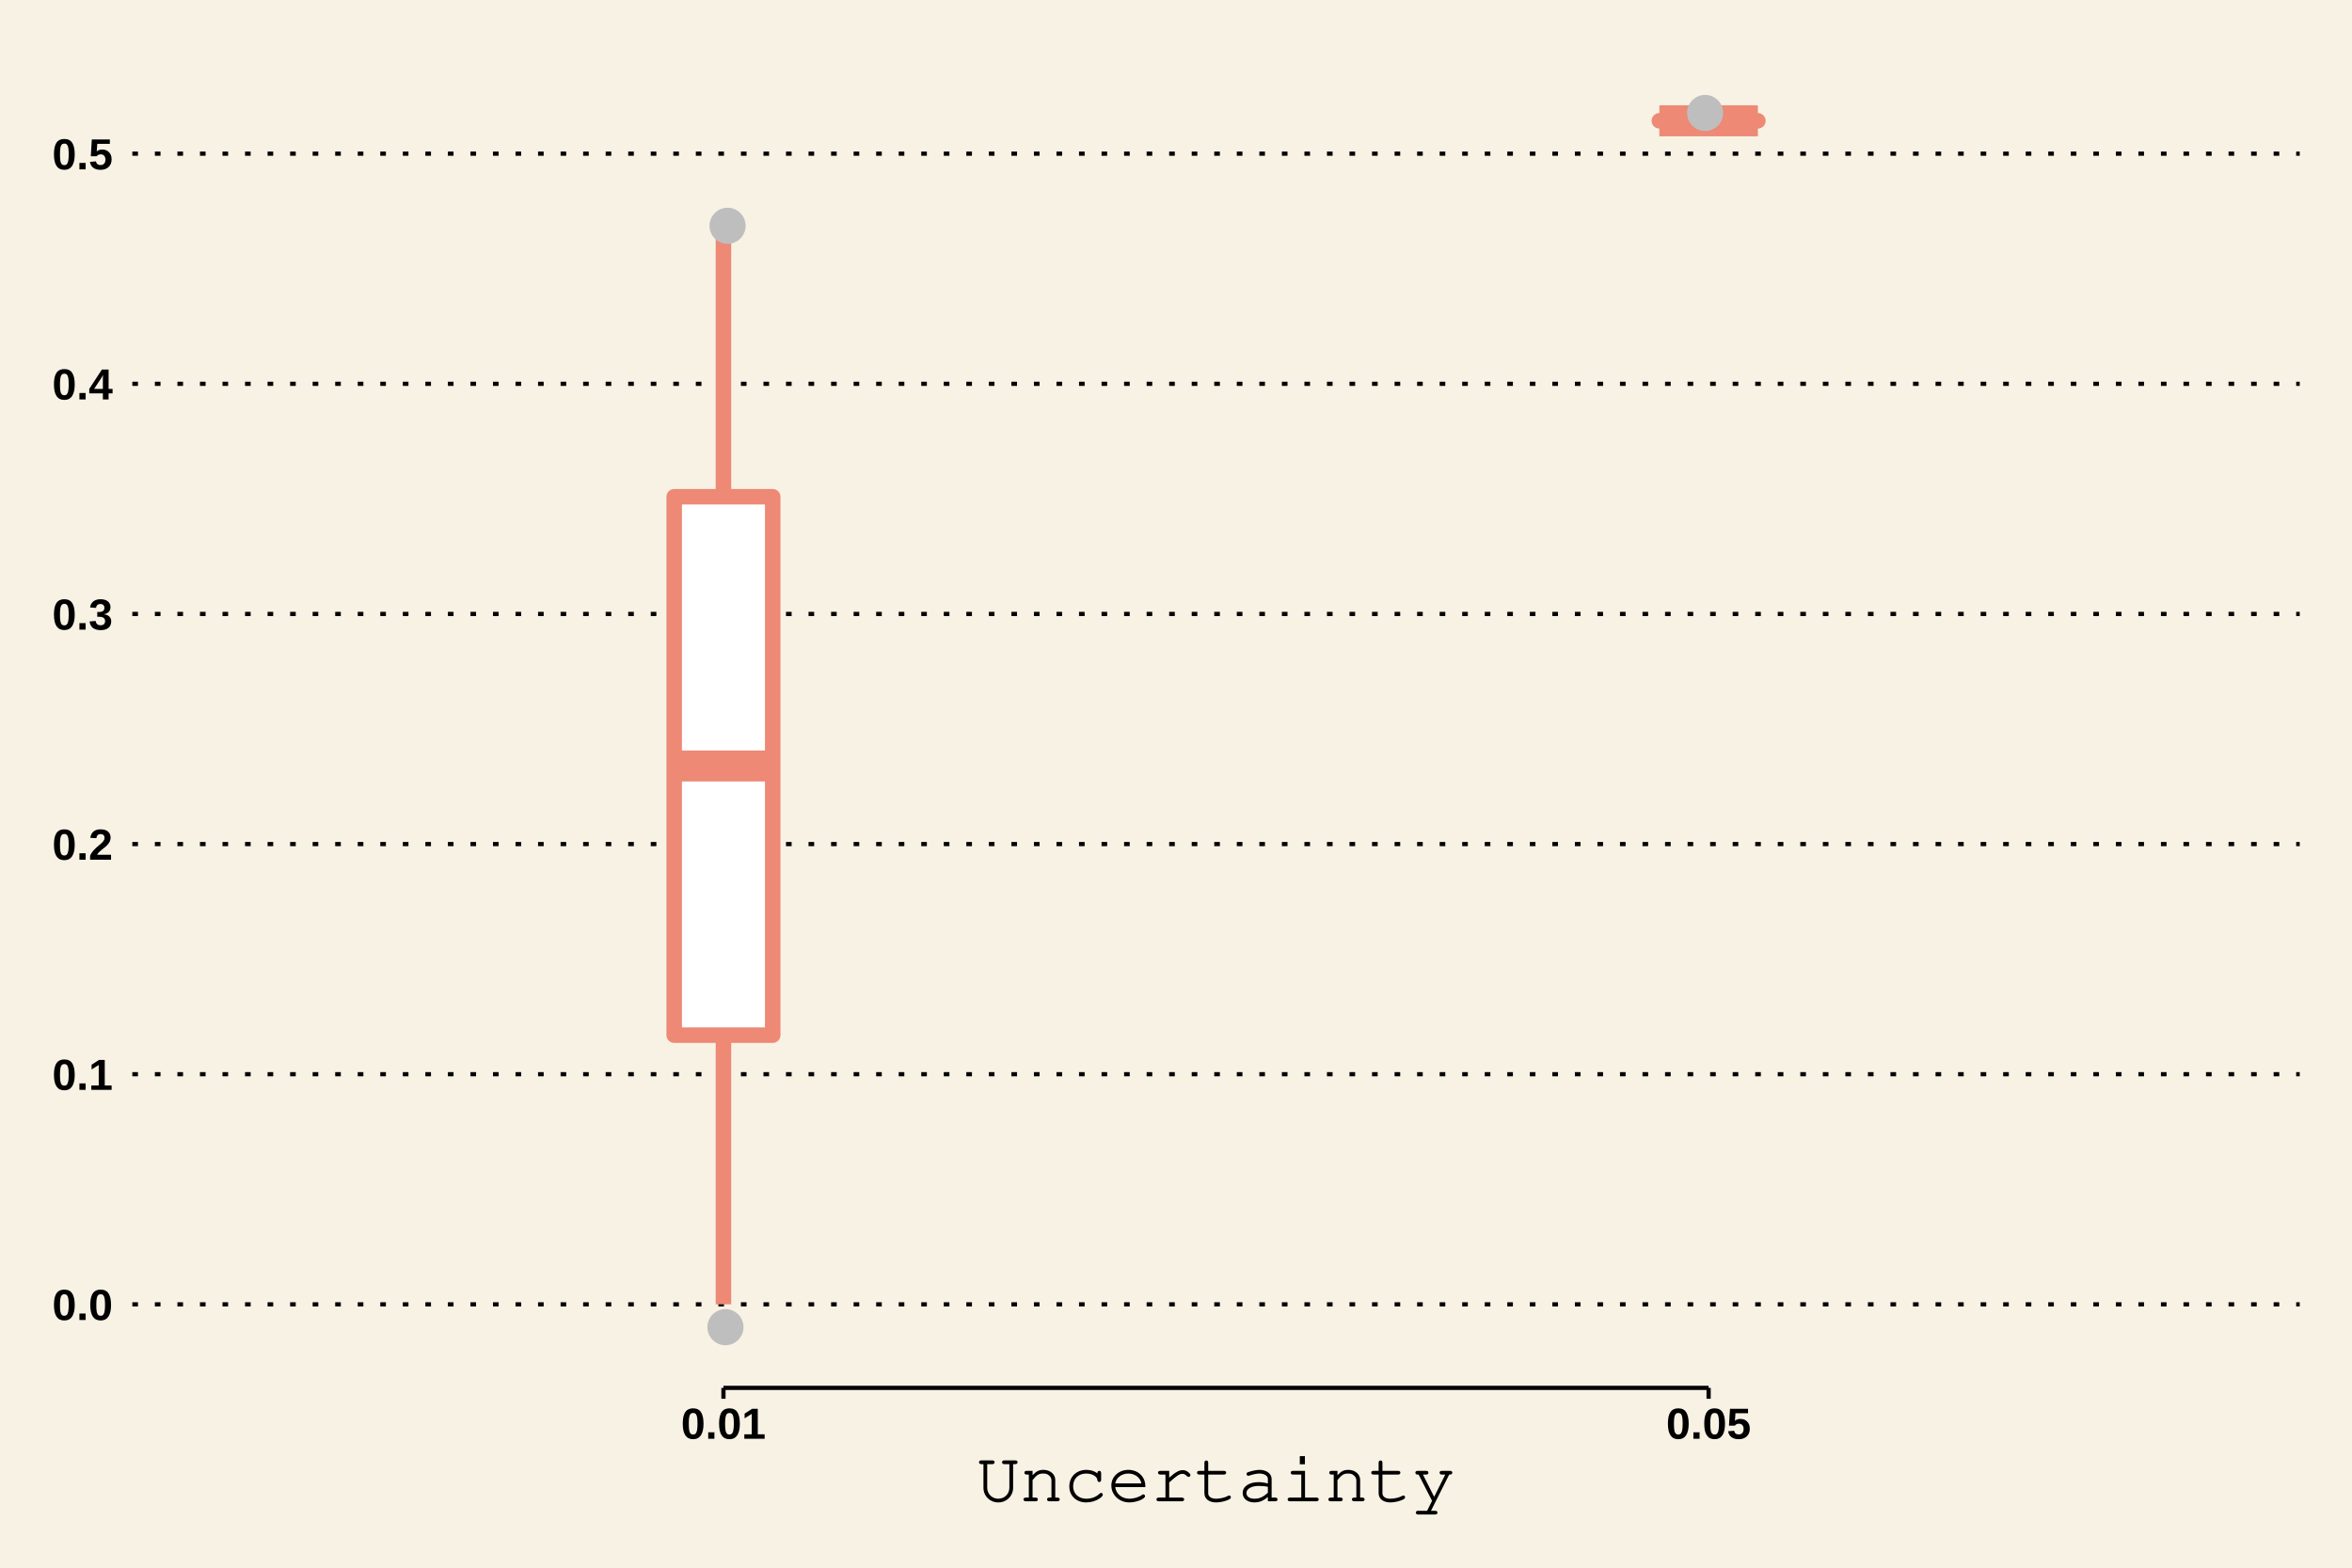
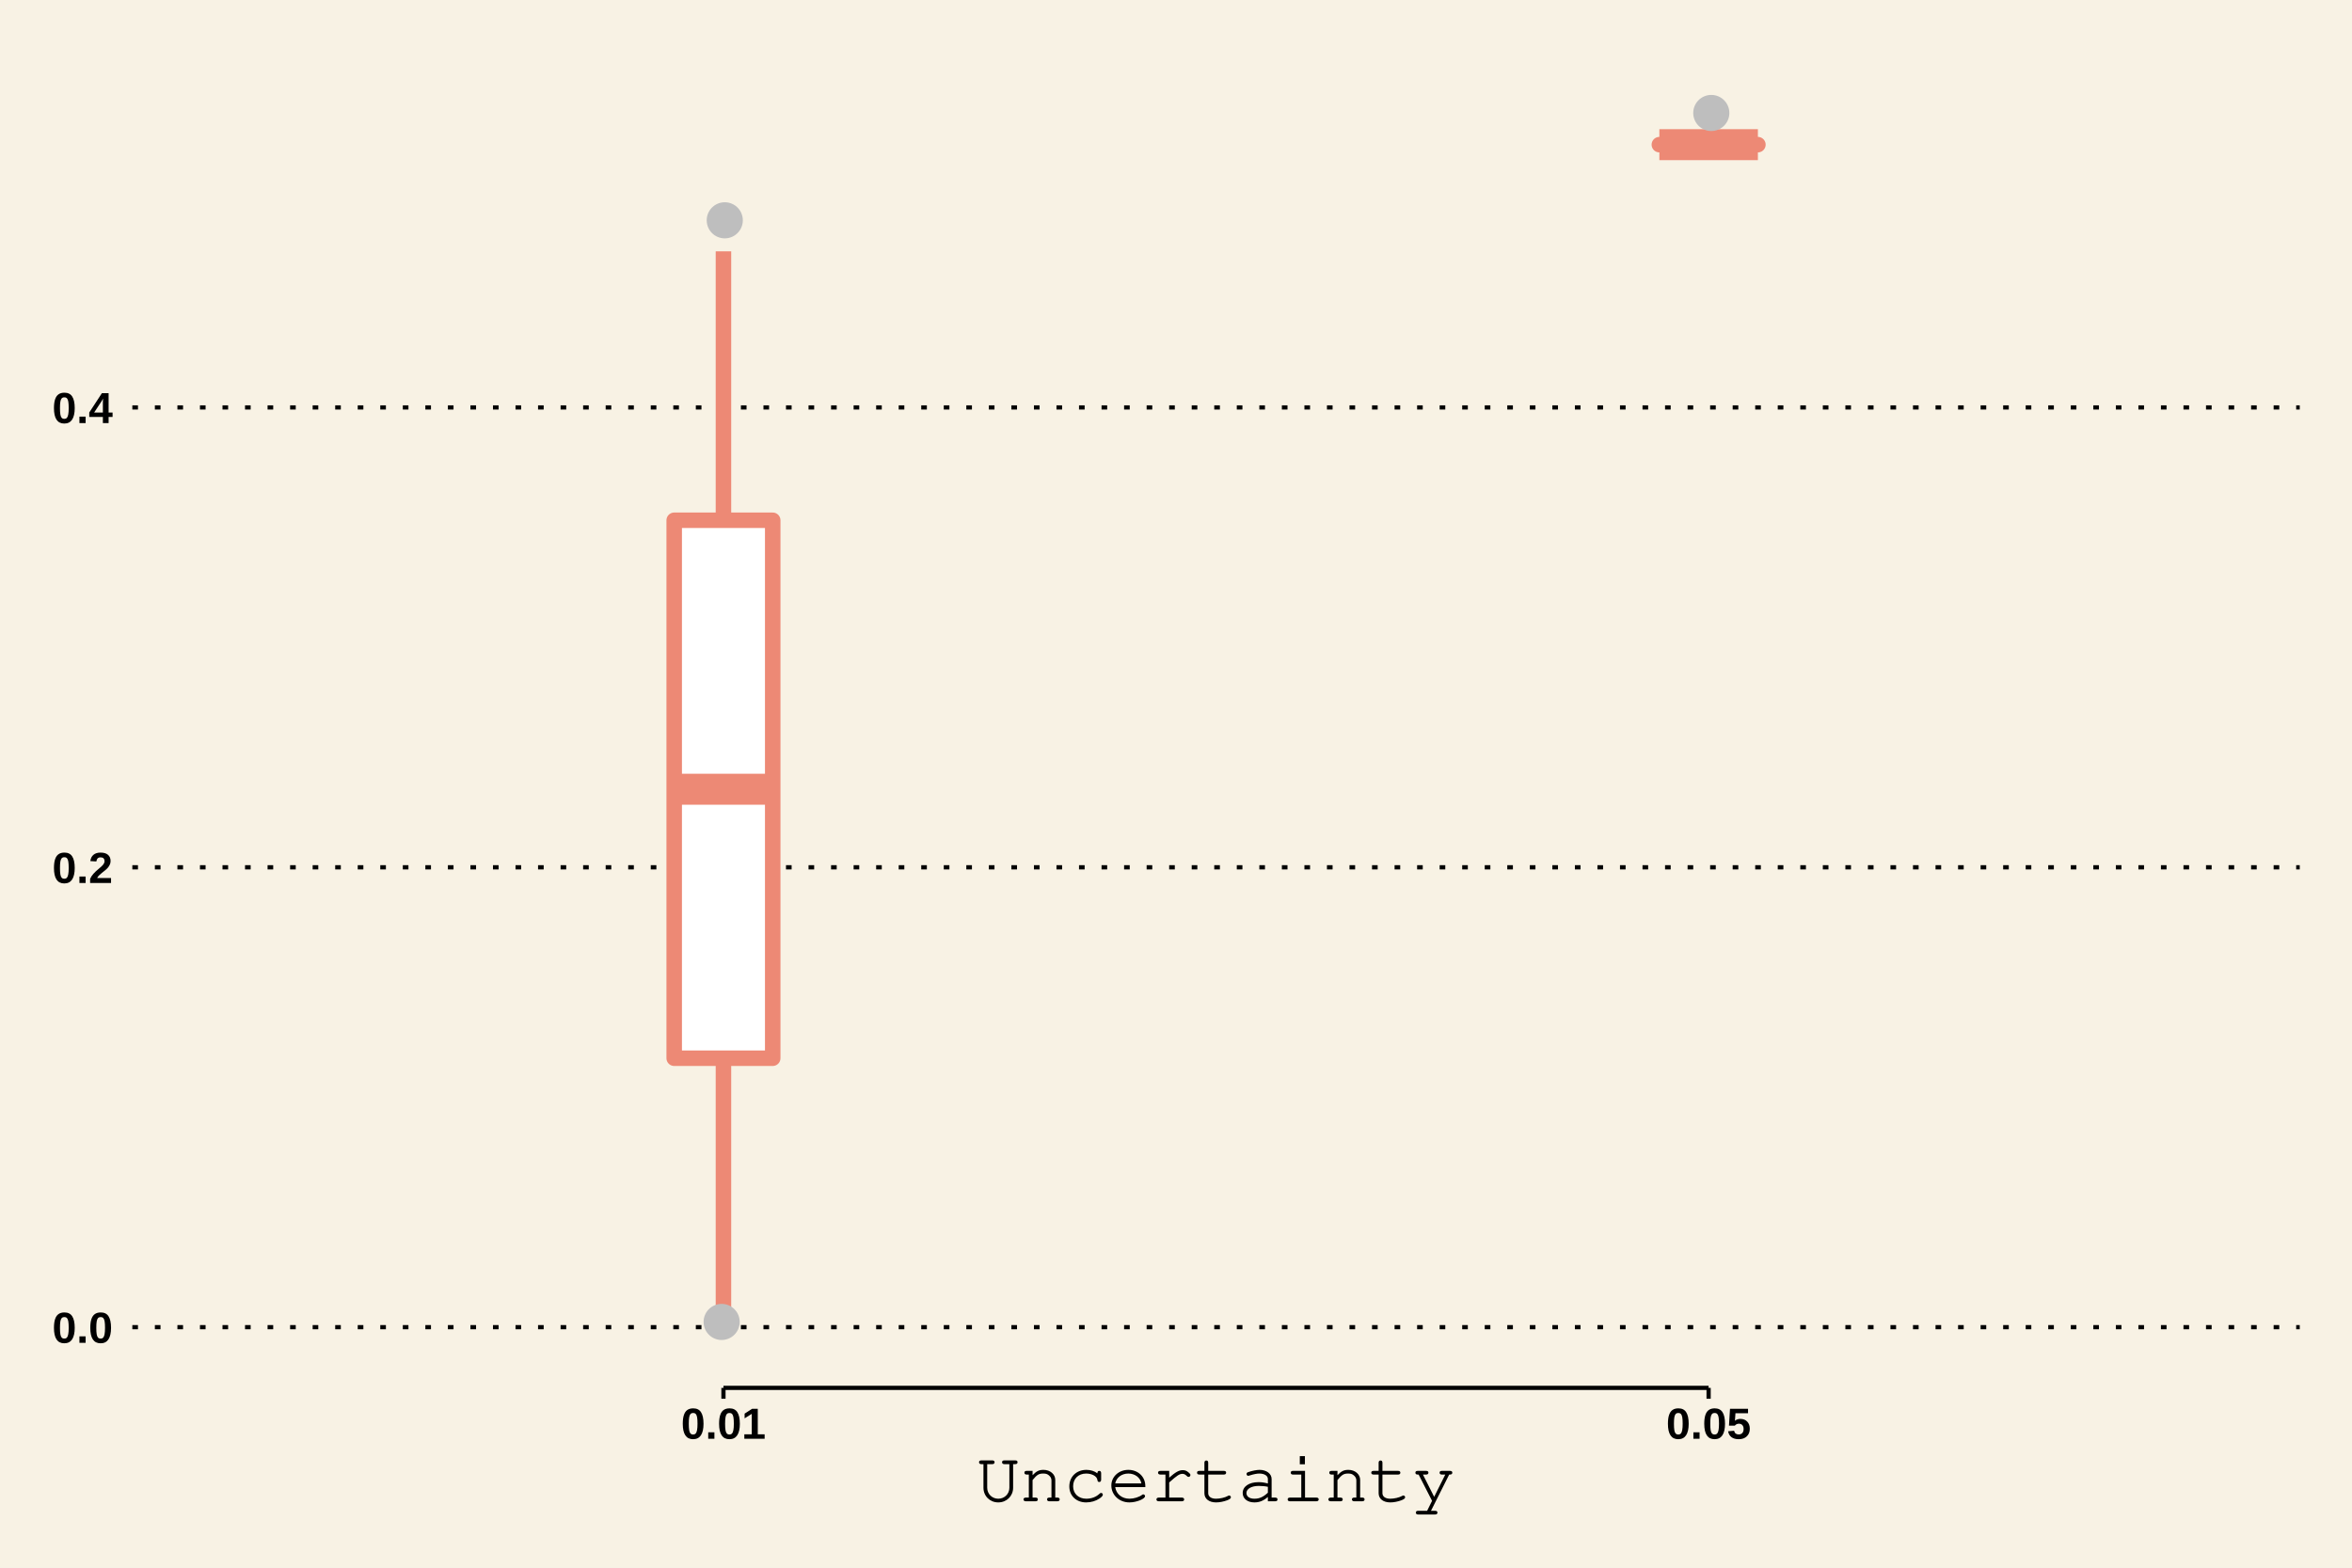
<svg xmlns="http://www.w3.org/2000/svg" class="svglite" width="648.00pt" height="432.00pt" viewBox="0 0 648.00 432.00">
  <defs>
    <style type="text/css">
    .svglite line, .svglite polyline, .svglite polygon, .svglite path, .svglite rect, .svglite circle {
      fill: none;
      stroke: #000000;
      stroke-linecap: round;
      stroke-linejoin: round;
      stroke-miterlimit: 10.00;
    }
  </style>
  </defs>
  <rect width="100%" height="100%" style="stroke: none; fill: #F8F2E4;" />
  <defs>
    <clipPath id="cpMC4wMHw2NDguMDB8MC4wMHw0MzIuMDA=">
      <rect x="0.00" y="0.00" width="648.00" height="432.00" />
    </clipPath>
  </defs>
  <g clip-path="url(#cpMC4wMHw2NDguMDB8MC4wMHw0MzIuMDA=)">
    <rect x="0.00" y="0" width="648.00" height="432.00" style="stroke-width: 1.16; stroke: none; fill: #F8F2E4;" />
  </g>
  <defs>
    <clipPath id="cpMzYuNDZ8NjMzLjYwfDE0LjQwfDM4Mi40NQ==">
      <rect x="36.46" y="14.40" width="597.14" height="368.05" />
    </clipPath>
  </defs>
  <g clip-path="url(#cpMzYuNDZ8NjMzLjYwfDE0LjQwfDM4Mi40NQ==)">
    <rect x="36.46" y="14.40" width="597.14" height="368.05" style="stroke-width: 1.16; stroke: none; fill: #F8F2E4;" />
-     <polyline points="36.46,359.43 633.60,359.43 " style="stroke-width: 1.16; stroke-dasharray: 1.55,4.66; stroke-linecap: butt;" />
-     <polyline points="36.46,296.01 633.60,296.01 " style="stroke-width: 1.16; stroke-dasharray: 1.55,4.66; stroke-linecap: butt;" />
-     <polyline points="36.46,232.59 633.60,232.59 " style="stroke-width: 1.16; stroke-dasharray: 1.55,4.66; stroke-linecap: butt;" />
-     <polyline points="36.46,169.18 633.60,169.18 " style="stroke-width: 1.16; stroke-dasharray: 1.55,4.66; stroke-linecap: butt;" />
-     <polyline points="36.46,105.76 633.60,105.76 " style="stroke-width: 1.16; stroke-dasharray: 1.55,4.66; stroke-linecap: butt;" />
-     <polyline points="36.46,42.35 633.60,42.35 " style="stroke-width: 1.16; stroke-dasharray: 1.55,4.66; stroke-linecap: butt;" />
-     <line x1="199.32" y1="136.89" x2="199.32" y2="62.71" style="stroke-width: 4.27; stroke: #ED8975; stroke-linecap: butt;" />
-     <line x1="199.32" y1="285.25" x2="199.32" y2="359.43" style="stroke-width: 4.27; stroke: #ED8975; stroke-linecap: butt;" />
-     <polygon points="185.75,136.89 185.75,285.25 212.89,285.25 212.89,136.89 185.75,136.89 " style="stroke-width: 4.27; stroke: #ED8975; fill: #FFFFFF;" />
-     <line x1="185.75" y1="211.07" x2="212.89" y2="211.07" style="stroke-width: 8.54; stroke: #ED8975; stroke-linecap: butt;" />
-     <line x1="470.74" y1="33.29" x2="470.74" y2="33.29" style="stroke-width: 4.27; stroke: #ED8975; stroke-linecap: butt;" />
-     <line x1="470.74" y1="33.29" x2="470.74" y2="33.29" style="stroke-width: 4.27; stroke: #ED8975; stroke-linecap: butt;" />
-     <polygon points="457.17,33.29 457.17,33.29 484.32,33.29 484.32,33.29 457.17,33.29 " style="stroke-width: 4.27; stroke: #ED8975; fill: #FFFFFF;" />
-     <line x1="457.17" y1="33.29" x2="484.32" y2="33.29" style="stroke-width: 8.54; stroke: #ED8975; stroke-linecap: butt;" />
-     <circle cx="199.87" cy="365.72" r="4.62" style="stroke-width: 0.71; stroke: #BEBEBE; fill: #BEBEBE;" />
-     <circle cx="200.45" cy="62.22" r="4.62" style="stroke-width: 0.71; stroke: #BEBEBE; fill: #BEBEBE;" />
-     <circle cx="469.78" cy="31.13" r="4.62" style="stroke-width: 0.71; stroke: #BEBEBE; fill: #BEBEBE;" />
+     <polyline points="36.46,365.72 633.60,365.72 " style="stroke-width: 1.16; stroke-dasharray: 1.55,4.66; stroke-linecap: butt;" />
+     <polyline points="36.46,239.00 633.60,239.00 " style="stroke-width: 1.16; stroke-dasharray: 1.55,4.66; stroke-linecap: butt;" />
+     <polyline points="36.46,112.27 633.60,112.27 " style="stroke-width: 1.16; stroke-dasharray: 1.55,4.66; stroke-linecap: butt;" />
+     <line x1="199.32" y1="143.37" x2="199.32" y2="69.25" style="stroke-width: 4.27; stroke: #ED8975; stroke-linecap: butt;" />
+     <line x1="199.32" y1="291.61" x2="199.32" y2="365.72" style="stroke-width: 4.27; stroke: #ED8975; stroke-linecap: butt;" />
+     <polygon points="185.75,143.37 185.75,291.61 212.89,291.61 212.89,143.37 185.75,143.37 " style="stroke-width: 4.27; stroke: #ED8975; fill: #FFFFFF;" />
+     <line x1="185.75" y1="217.49" x2="212.89" y2="217.49" style="stroke-width: 8.54; stroke: #ED8975; stroke-linecap: butt;" />
+     <line x1="470.74" y1="39.86" x2="470.74" y2="39.86" style="stroke-width: 4.27; stroke: #ED8975; stroke-linecap: butt;" />
+     <line x1="470.74" y1="39.86" x2="470.74" y2="39.86" style="stroke-width: 4.27; stroke: #ED8975; stroke-linecap: butt;" />
+     <polygon points="457.17,39.86 457.17,39.86 484.32,39.86 484.32,39.86 457.17,39.86 " style="stroke-width: 4.27; stroke: #ED8975; fill: #FFFFFF;" />
+     <line x1="457.17" y1="39.86" x2="484.32" y2="39.86" style="stroke-width: 8.54; stroke: #ED8975; stroke-linecap: butt;" />
+     <circle cx="198.82" cy="364.28" r="4.62" style="stroke-width: 0.71; stroke: #BEBEBE; fill: #BEBEBE;" />
+     <circle cx="199.68" cy="60.71" r="4.62" style="stroke-width: 0.71; stroke: #BEBEBE; fill: #BEBEBE;" />
+     <circle cx="471.48" cy="31.13" r="4.62" style="stroke-width: 0.71; stroke: #BEBEBE; fill: #BEBEBE;" />
    <rect x="36.46" y="14.40" width="597.14" height="368.05" style="stroke-width: 1.16; stroke: none;" />
  </g>
  <g clip-path="url(#cpMC4wMHw2NDguMDB8MC4wMHw0MzIuMDA=)">
-     <text x="31.08" y="363.75" text-anchor="end" style="font-size: 12.00px; font-weight: bold; font-family: Arial;" textLength="16.68px" lengthAdjust="spacingAndGlyphs">0.0</text>
-     <text x="31.08" y="300.33" text-anchor="end" style="font-size: 12.00px; font-weight: bold; font-family: Arial;" textLength="16.68px" lengthAdjust="spacingAndGlyphs">0.1</text>
-     <text x="31.08" y="236.91" text-anchor="end" style="font-size: 12.00px; font-weight: bold; font-family: Arial;" textLength="16.68px" lengthAdjust="spacingAndGlyphs">0.2</text>
-     <text x="31.08" y="173.50" text-anchor="end" style="font-size: 12.00px; font-weight: bold; font-family: Arial;" textLength="16.68px" lengthAdjust="spacingAndGlyphs">0.3</text>
-     <text x="31.08" y="110.08" text-anchor="end" style="font-size: 12.00px; font-weight: bold; font-family: Arial;" textLength="16.68px" lengthAdjust="spacingAndGlyphs">0.4</text>
-     <text x="31.08" y="46.67" text-anchor="end" style="font-size: 12.00px; font-weight: bold; font-family: Arial;" textLength="16.68px" lengthAdjust="spacingAndGlyphs">0.5</text>
+     <text x="31.08" y="370.04" text-anchor="end" style="font-size: 12.00px; font-weight: bold; font-family: Arial;" textLength="16.68px" lengthAdjust="spacingAndGlyphs">0.0</text>
+     <text x="31.08" y="243.32" text-anchor="end" style="font-size: 12.00px; font-weight: bold; font-family: Arial;" textLength="16.68px" lengthAdjust="spacingAndGlyphs">0.2</text>
+     <text x="31.08" y="116.59" text-anchor="end" style="font-size: 12.00px; font-weight: bold; font-family: Arial;" textLength="16.68px" lengthAdjust="spacingAndGlyphs">0.4</text>
    <polyline points="199.32,382.45 470.74,382.45 " style="stroke-width: 1.16; stroke-linecap: butt;" />
    <polyline points="199.32,385.44 199.32,382.45 " style="stroke-width: 1.16; stroke-linecap: butt;" />
    <polyline points="470.74,385.44 470.74,382.45 " style="stroke-width: 1.16; stroke-linecap: butt;" />
    <text x="199.32" y="396.47" text-anchor="middle" style="font-size: 12.00px; font-weight: bold; font-family: Arial;" textLength="23.36px" lengthAdjust="spacingAndGlyphs">0.01</text>
    <text x="470.74" y="396.47" text-anchor="middle" style="font-size: 12.00px; font-weight: bold; font-family: Arial;" textLength="23.36px" lengthAdjust="spacingAndGlyphs">0.05</text>
    <text x="335.03" y="413.70" text-anchor="middle" style="font-size: 20.00px; font-weight: 0; font-family: Courier;" textLength="132.03px" lengthAdjust="spacingAndGlyphs">Uncertainty</text>
  </g>
</svg>
